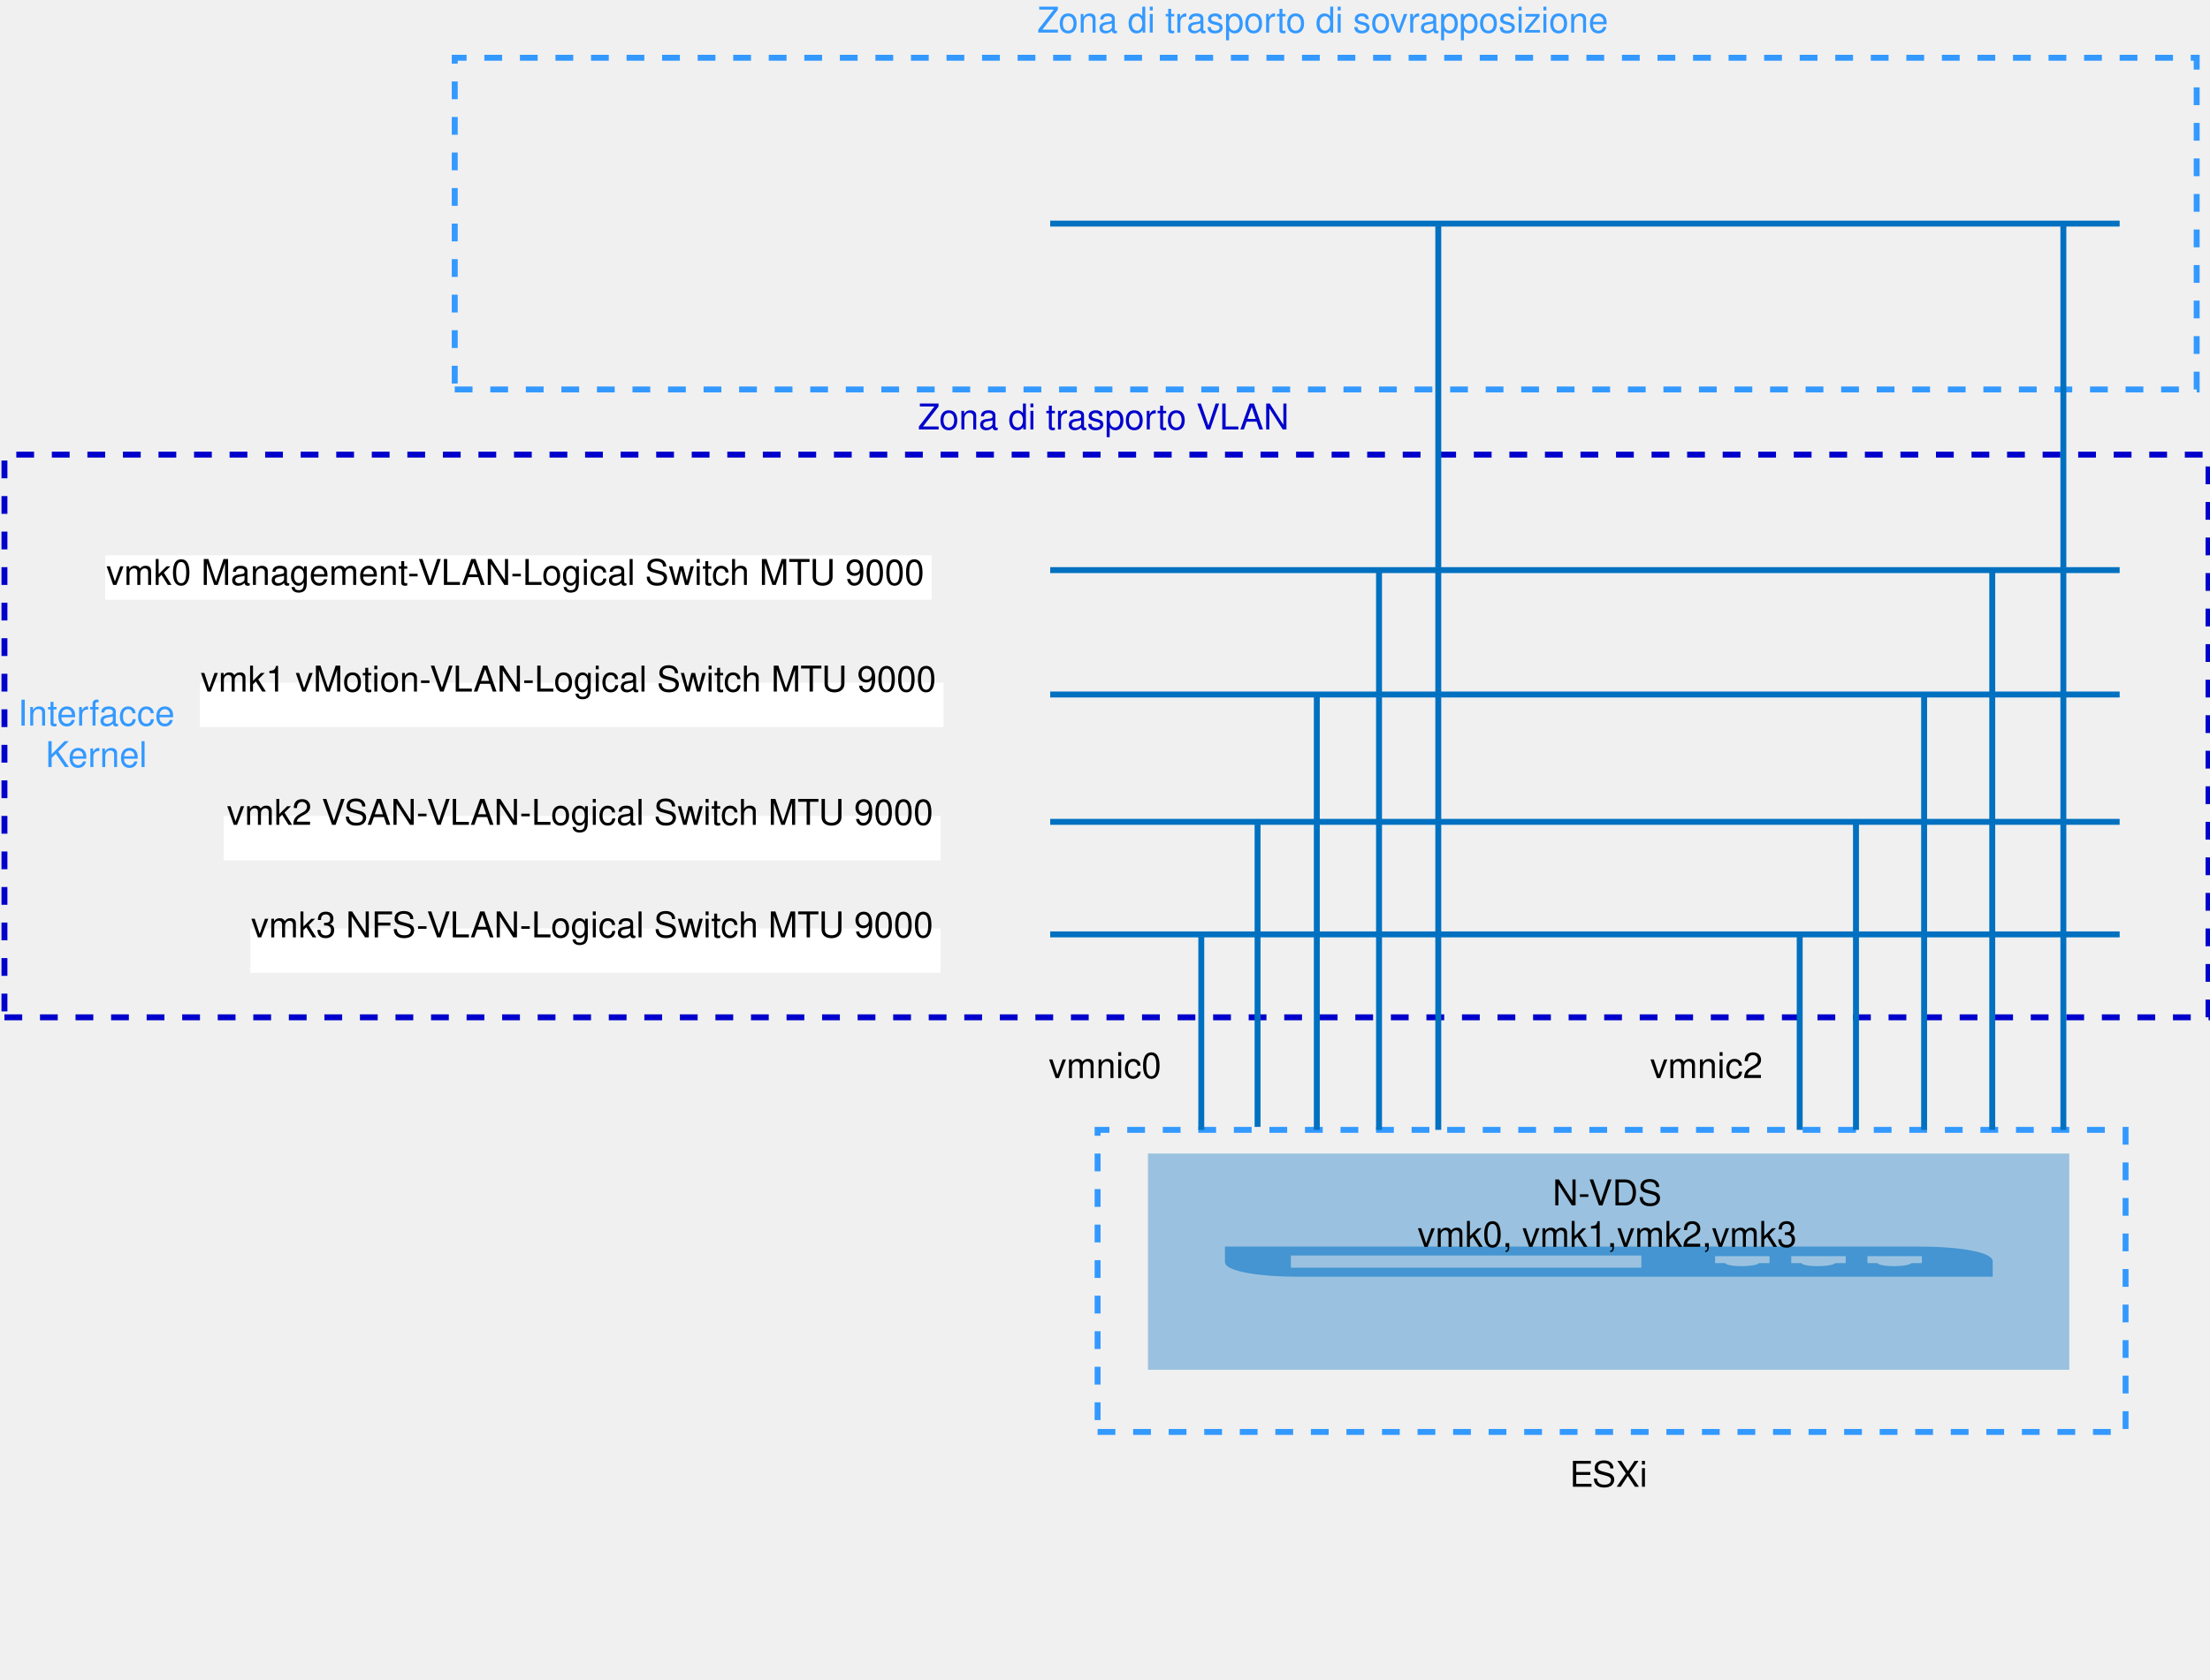
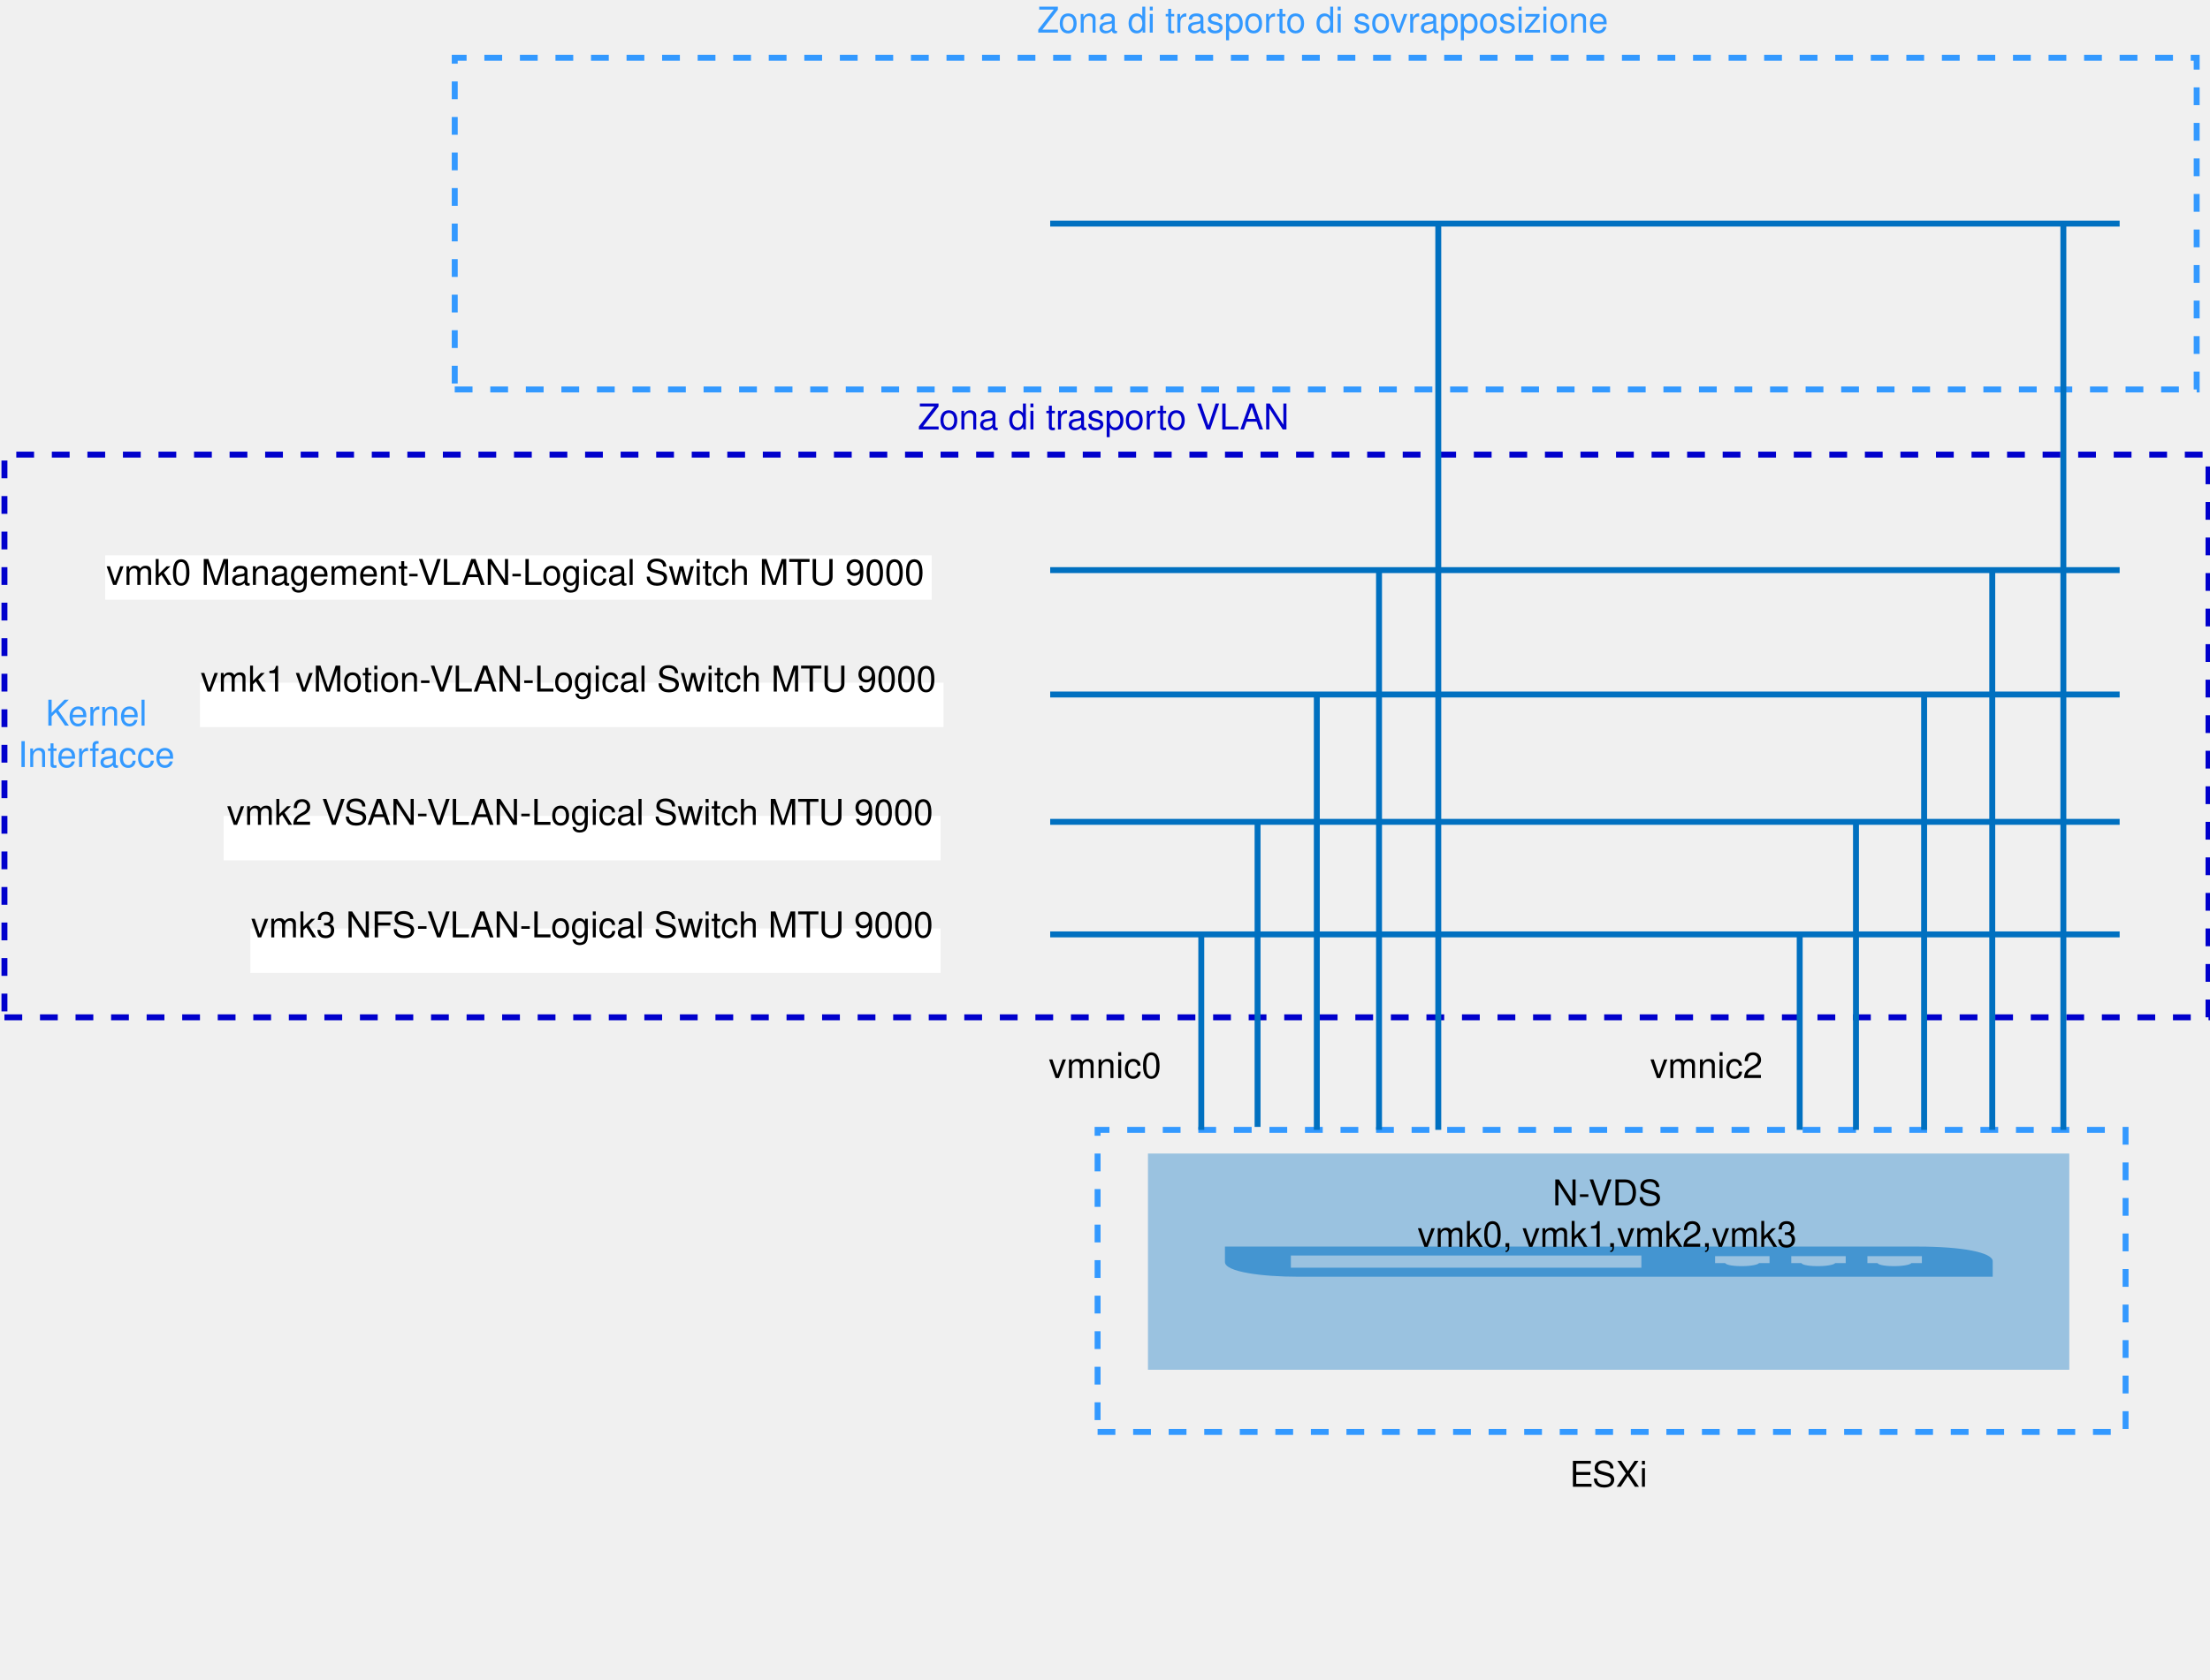
- <svg xmlns="http://www.w3.org/2000/svg" width="746px" height="567px" style="background-color:rgb(255, 255, 255)" version="1.1" id="svg110">
-   <defs id="defs114" />
-   <g transform="translate(.5 .5)" id="g108">
-     <path d="m466 565.5" fill="none" pointer-events="none" stroke="#000" stroke-miterlimit="10" id="path4" />
-     <path d="m153 131h588v-112h-588v112" fill="none" pointer-events="none" stroke="#39f" stroke-dasharray="6 6" stroke-miterlimit="10" stroke-width="2" id="path6" />
-     <g fill="#39f" font-family="Helvetica" font-size="12px" text-anchor="middle" id="g10">
-       <text x="446" y="10.5" id="text8">Zona di trasporto di sovrapposizione</text>
+ <svg xmlns="http://www.w3.org/2000/svg" width="746px" height="567px" style="background-color:rgb(255, 255, 255)" version="1.1">
+   <g transform="translate(.5 .5)">
+     <path d="m466 565.5" fill="none" pointer-events="none" stroke="#000" stroke-miterlimit="10" />
+     <path d="m153 131h588v-112h-588v112" fill="none" pointer-events="none" stroke="#39f" stroke-dasharray="6 6" stroke-miterlimit="10" stroke-width="2" />
+     <g fill="#39f" font-family="Helvetica" font-size="12px" text-anchor="middle">
+       <text x="446" y="10.5">Zona di trasporto di sovrapposizione</text>
    </g>
-     <path d="m1 343h744v-190h-744v190" fill="none" pointer-events="none" stroke="#00c" stroke-dasharray="6 6" stroke-miterlimit="10" stroke-width="2" id="path12" />
-     <g fill="#00c" font-family="Helvetica" font-size="12px" text-anchor="middle" id="g16">
-       <text x="372" y="144.5" id="text14">Zona di trasporto VLAN</text>
+     <path d="m1 343h744v-190h-744v190" fill="none" pointer-events="none" stroke="#00c" stroke-dasharray="6 6" stroke-miterlimit="10" stroke-width="2" />
+     <g fill="#00c" font-family="Helvetica" font-size="12px" text-anchor="middle">
+       <text x="372" y="144.5">Zona di trasporto VLAN</text>
    </g>
-     <path d="m387 462v-73h311v73z" fill="#4495d1" fill-opacity=".5" pointer-events="none" id="path18" />
-     <path d="m648.24 425.99v-2.34h-18.38v2.34h3.45c0 0.32 1.38 1.03 5.53 1.03 3.87 0 5.81-0.71 5.81-1.03zm-25.71 0v-2.34h-18.38v2.34h3.45c0 0.32 1.38 1.03 5.53 1.03 3.87 0 5.81-0.71 5.81-1.03zm-184.94 4.6c-11.89 0-24.6-1.59-24.6-4.96v-5.22h234.01c14.65 0 25.15 1.94 25.15 4.96v5.22zm-2.35-3.05h118.32v-4.12h-118.32zm161.58-1.55v-2.34h-18.38v2.34h3.45c0 0.32 1.39 1.03 5.53 1.03 3.87 0 5.81-0.71 5.81-1.03z" fill="#4495d1" pointer-events="none" id="path20" />
-     <g font-family="Helvetica" font-size="12px" text-anchor="middle" id="g26">
-       <text x="542" y="406.5" id="text22">N-VDS</text>
-       <text x="542" y="420.5" id="text24">vmk0, vmk1,vmk2,vmk3</text>
+     <path d="m387 462v-73h311v73z" fill="#4495d1" fill-opacity=".5" pointer-events="none" />
+     <path d="m648.24 425.99v-2.34h-18.38v2.34h3.45c0 0.32 1.38 1.03 5.53 1.03 3.87 0 5.81-0.71 5.81-1.03zm-25.71 0v-2.34h-18.38v2.34h3.45c0 0.32 1.38 1.03 5.53 1.03 3.87 0 5.81-0.71 5.81-1.03zm-184.94 4.6c-11.89 0-24.6-1.59-24.6-4.96v-5.22h234.01c14.65 0 25.15 1.94 25.15 4.96v5.22zm-2.35-3.05h118.32v-4.12h-118.32zm161.58-1.55v-2.34h-18.38v2.34h3.45c0 0.32 1.39 1.03 5.53 1.03 3.87 0 5.81-0.71 5.81-1.03z" fill="#4495d1" pointer-events="none" />
+     <g font-family="Helvetica" font-size="12px" text-anchor="middle">
+       <text x="542" y="406.5">N-VDS</text>
+       <text x="542" y="420.5">vmk0, vmk1,vmk2,vmk3</text>
    </g>
-     <path d="m370 483h347v-102h-347v102" fill="none" pointer-events="none" stroke="#39f" stroke-dasharray="6 6" stroke-miterlimit="10" stroke-width="2" id="path28" />
-     <g font-family="Helvetica" font-size="12px" text-anchor="middle" id="g32">
-       <text x="542.5" y="501.5" id="text30">ESXi</text>
+     <path d="m370 483h347v-102h-347v102" fill="none" pointer-events="none" stroke="#39f" stroke-dasharray="6 6" stroke-miterlimit="10" stroke-width="2" />
+     <g font-family="Helvetica" font-size="12px" text-anchor="middle">
+       <text x="542.5" y="501.5">ESXi</text>
    </g>
-     <g fill="none" pointer-events="none" stroke="#0070c0" stroke-miterlimit="10" stroke-width="2" id="g52">
-       <path d="m424 380v-103" id="path34" />
-       <path d="m444 381v-147" id="path36" />
-       <path d="m465 381v-22q0-10 0-20v-147" id="path38" />
-       <path d="m485 381v-306" id="path40" />
-       <path d="m696 381v-306" id="path42" />
-       <path d="m672 381v-40q0-10 0-20v-129" id="path44" />
-       <path d="m649 381v-147" id="path46" />
-       <path d="m626 381v-104" id="path48" />
-       <path d="m354 277h361" id="path50" />
+     <g fill="none" pointer-events="none" stroke="#0070c0" stroke-miterlimit="10" stroke-width="2">
+       <path d="m424 380v-103" />
+       <path d="m444 381v-147" />
+       <path d="m465 381v-22q0-10 0-20v-147" />
+       <path d="m485 381v-306" />
+       <path d="m696 381v-306" />
+       <path d="m672 381v-40q0-10 0-20v-129" />
+       <path d="m649 381v-147" />
+       <path d="m626 381v-104" />
+       <path d="m354 277h361" />
    </g>
-     <g font-family="Helvetica" font-size="12px" text-anchor="end" id="g58">
-       <rect x="75" y="275" width="242" height="15" fill="#fff" stroke-width="0" id="rect54" />
-       <text x="314.5" y="278" id="text56">vmk2 VSAN-VLAN-Logical Switch MTU 9000</text>
+     <g font-family="Helvetica" font-size="12px" text-anchor="end">
+       <rect x="75" y="275" width="242" height="15" fill="#fff" stroke-width="0" />
+       <text x="314.5" y="278">vmk2 VSAN-VLAN-Logical Switch MTU 9000</text>
    </g>
-     <path d="m354 234h361" fill="none" pointer-events="none" stroke="#0070c0" stroke-miterlimit="10" stroke-width="2" id="path60" />
-     <g font-family="Helvetica" font-size="12px" text-anchor="end" id="g66">
-       <rect x="67" y="230" width="251" height="15" fill="#fff" stroke-width="0" id="rect62" />
-       <text x="315.5" y="233" id="text64">vmk1 vMotion-VLAN-Logical Switch MTU 9000</text>
+     <path d="m354 234h361" fill="none" pointer-events="none" stroke="#0070c0" stroke-miterlimit="10" stroke-width="2" />
+     <g font-family="Helvetica" font-size="12px" text-anchor="end">
+       <rect x="67" y="230" width="251" height="15" fill="#fff" stroke-width="0" />
+       <text x="315.5" y="233">vmk1 vMotion-VLAN-Logical Switch MTU 9000</text>
    </g>
-     <path d="m354 192h361" fill="none" pointer-events="none" stroke="#0070c0" stroke-miterlimit="10" stroke-width="2" id="path68" />
-     <g font-family="Helvetica" font-size="12px" text-anchor="end" id="g74">
-       <rect x="35" y="187" width="279" height="15" fill="#fff" stroke-width="0" id="rect70" />
-       <text x="311.5" y="197" id="text72">vmk0 Management-VLAN-Logical Switch MTU 9000</text>
+     <path d="m354 192h361" fill="none" pointer-events="none" stroke="#0070c0" stroke-miterlimit="10" stroke-width="2" />
+     <g font-family="Helvetica" font-size="12px" text-anchor="end">
+       <rect x="35" y="187" width="279" height="15" fill="#fff" stroke-width="0" />
+       <text x="311.5" y="197">vmk0 Management-VLAN-Logical Switch MTU 9000</text>
    </g>
-     <g fill="none" pointer-events="none" stroke="#0070c0" stroke-miterlimit="10" stroke-width="2" id="g84">
-       <path d="m354 75h361" id="path76" />
-       <path d="m405 381v-66" id="path78" />
-       <path d="m607 381v-66" id="path80" />
-       <path d="m354 315h361" id="path82" />
+     <g fill="none" pointer-events="none" stroke="#0070c0" stroke-miterlimit="10" stroke-width="2">
+       <path d="m354 75h361" />
+       <path d="m405 381v-66" />
+       <path d="m607 381v-66" />
+       <path d="m354 315h361" />
    </g>
-     <g font-family="Helvetica" font-size="12px" id="g100">
-       <g text-anchor="end" id="g90">
-         <rect x="84" y="313" width="233" height="15" fill="#fff" stroke-width="0" id="rect86" />
-         <text x="314.5" y="316" id="text88">vmk3 NFS-VLAN-Logical Switch MTU 9000</text>
+     <g font-family="Helvetica" font-size="12px">
+       <g text-anchor="end">
+         <rect x="84" y="313" width="233" height="15" fill="#fff" stroke-width="0" />
+         <text x="314.5" y="316">vmk3 NFS-VLAN-Logical Switch MTU 9000</text>
      </g>
-       <g text-anchor="middle" id="g94">
-         <text x="372.5" y="363.5" id="text92">vmnic0</text>
+       <g text-anchor="middle">
+         <text x="372.5" y="363.5">vmnic0</text>
      </g>
-       <g text-anchor="middle" id="g98">
-         <text x="575.5" y="363.5" id="text96">vmnic2</text>
+       <g text-anchor="middle">
+         <text x="575.5" y="363.5">vmnic2</text>
      </g>
    </g>
-     <g fill="#39f" font-family="Helvetica" font-size="12px" text-anchor="middle" id="g106">
-       <text x="32" y="244.5" id="text102">Interfacce</text>
-       <text x="32" y="258.5" id="text104">Kernel</text>
+     <g fill="#39f" font-family="Helvetica" font-size="12px" text-anchor="middle">
+       <text x="32" y="244.5">Kernel</text>
+       <text x="32" y="258.5">Interfacce</text>
    </g>
  </g>
</svg>
